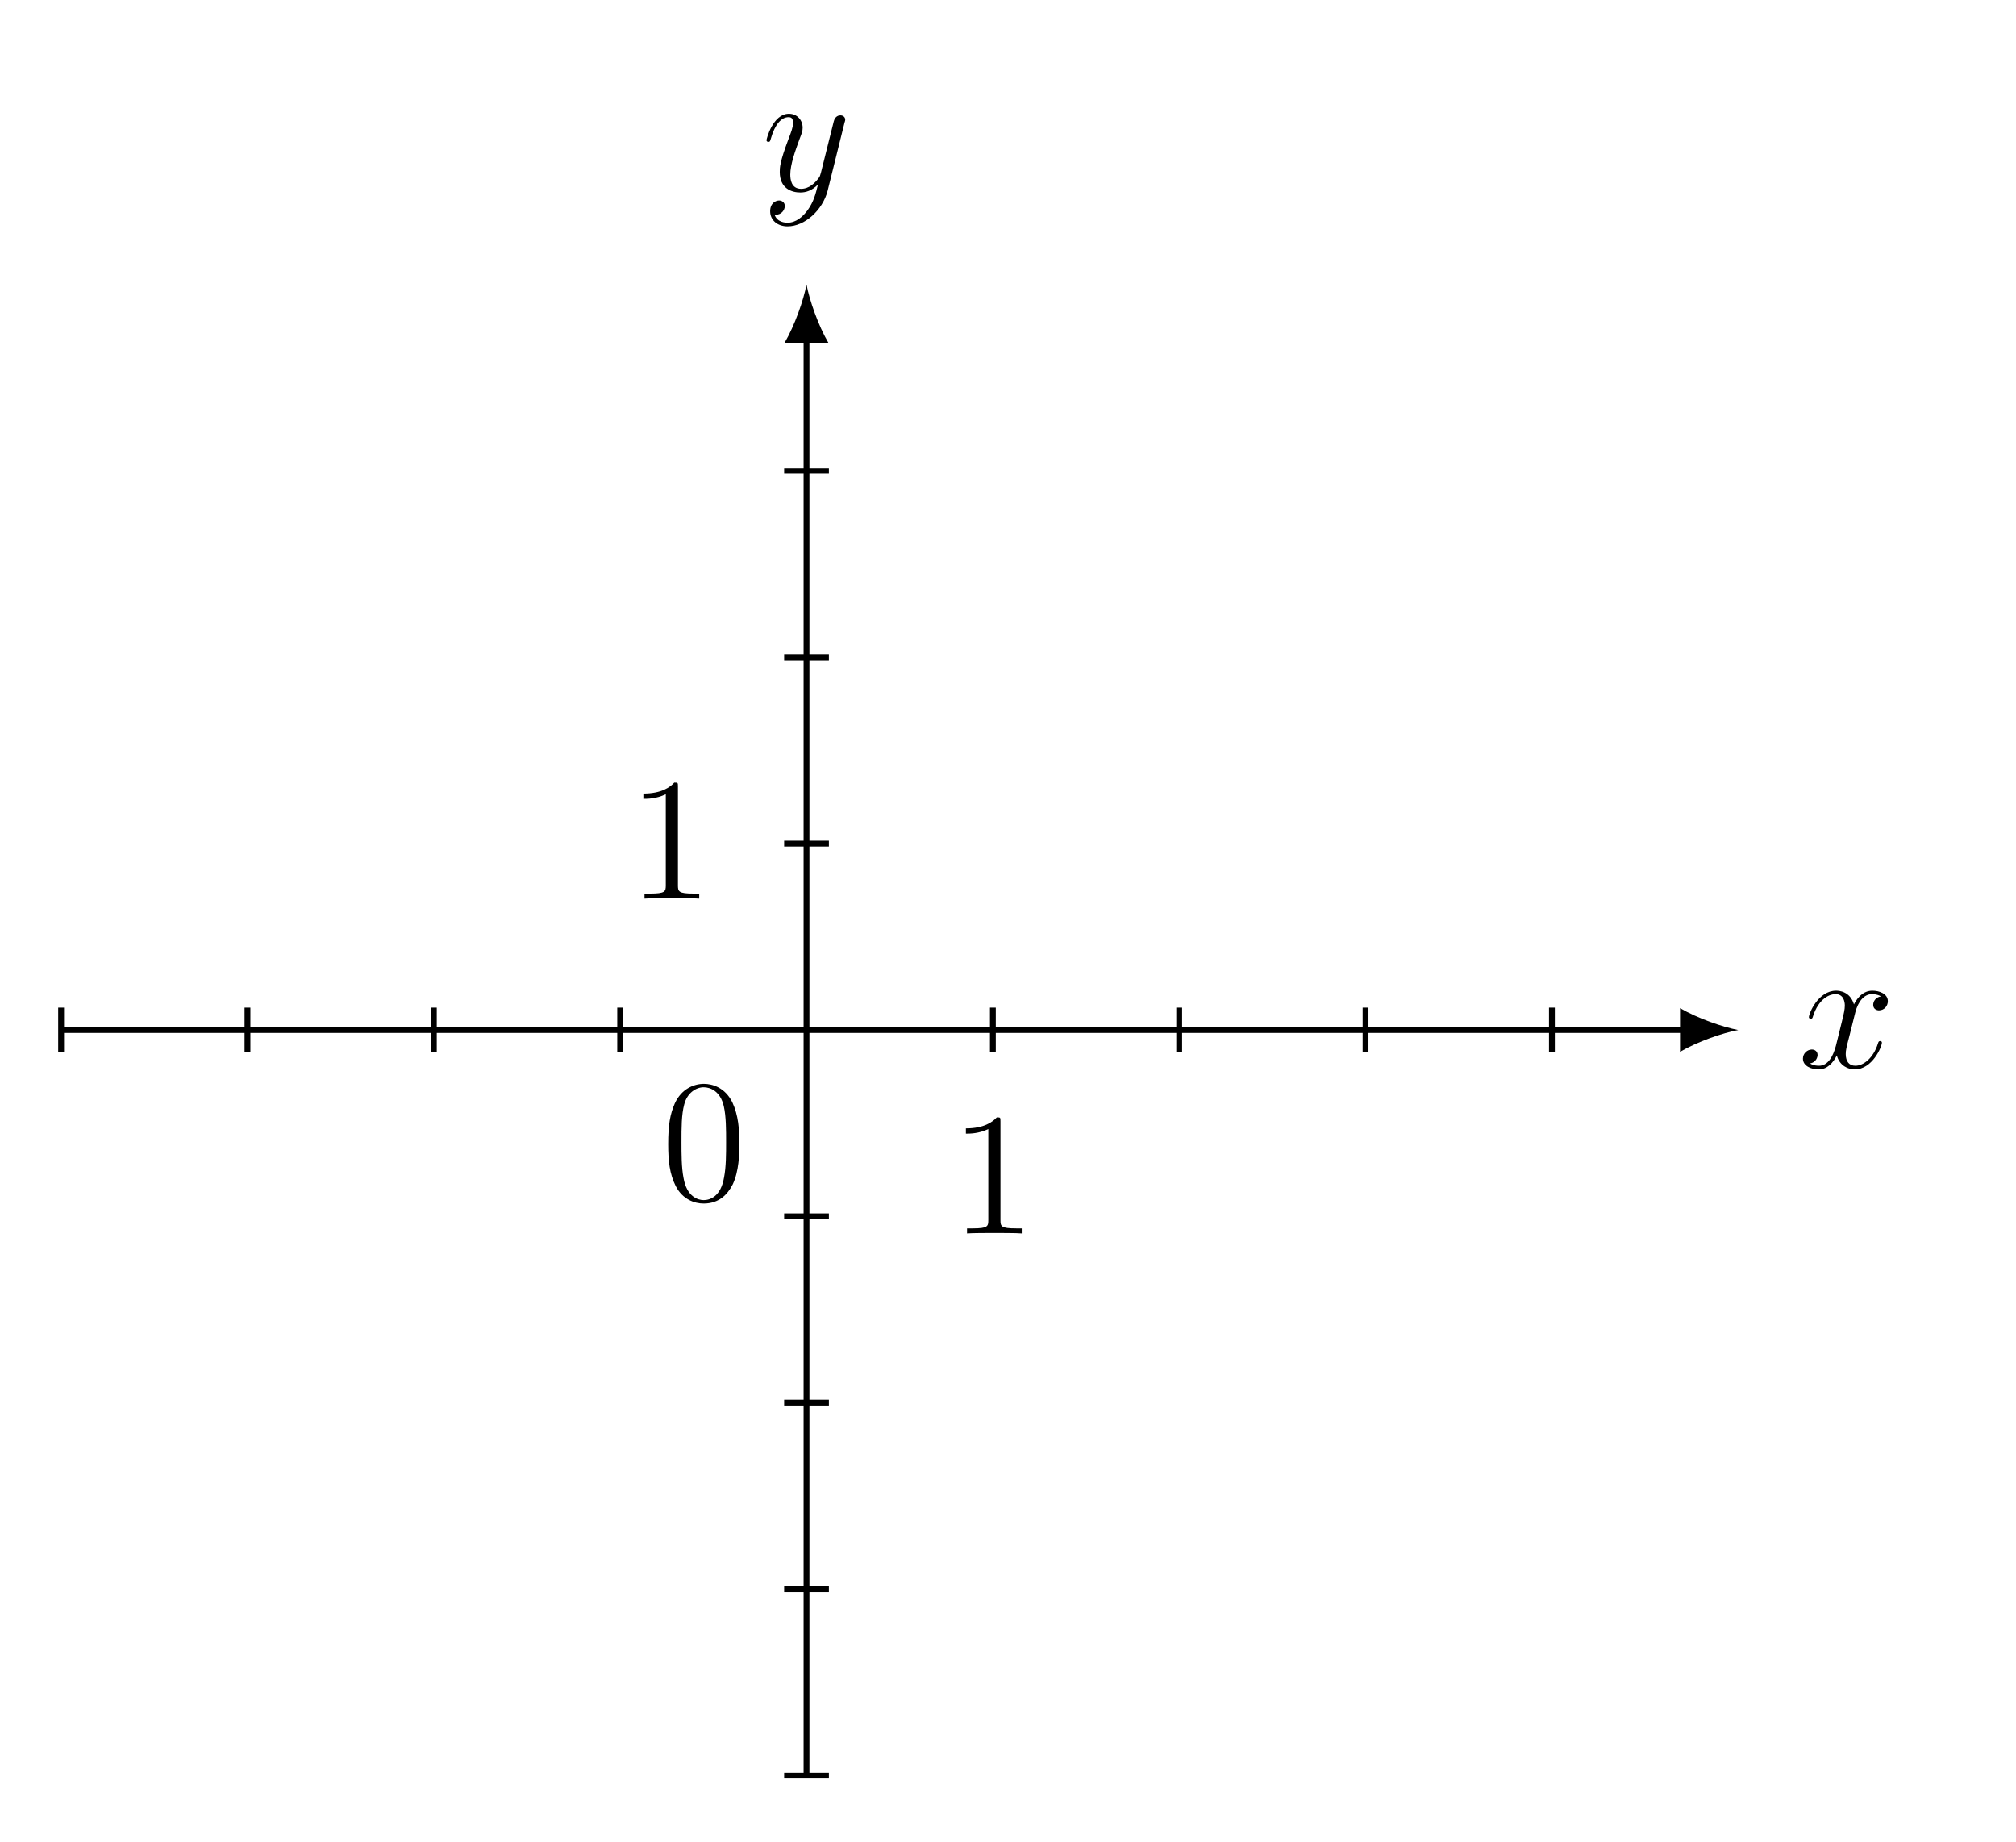
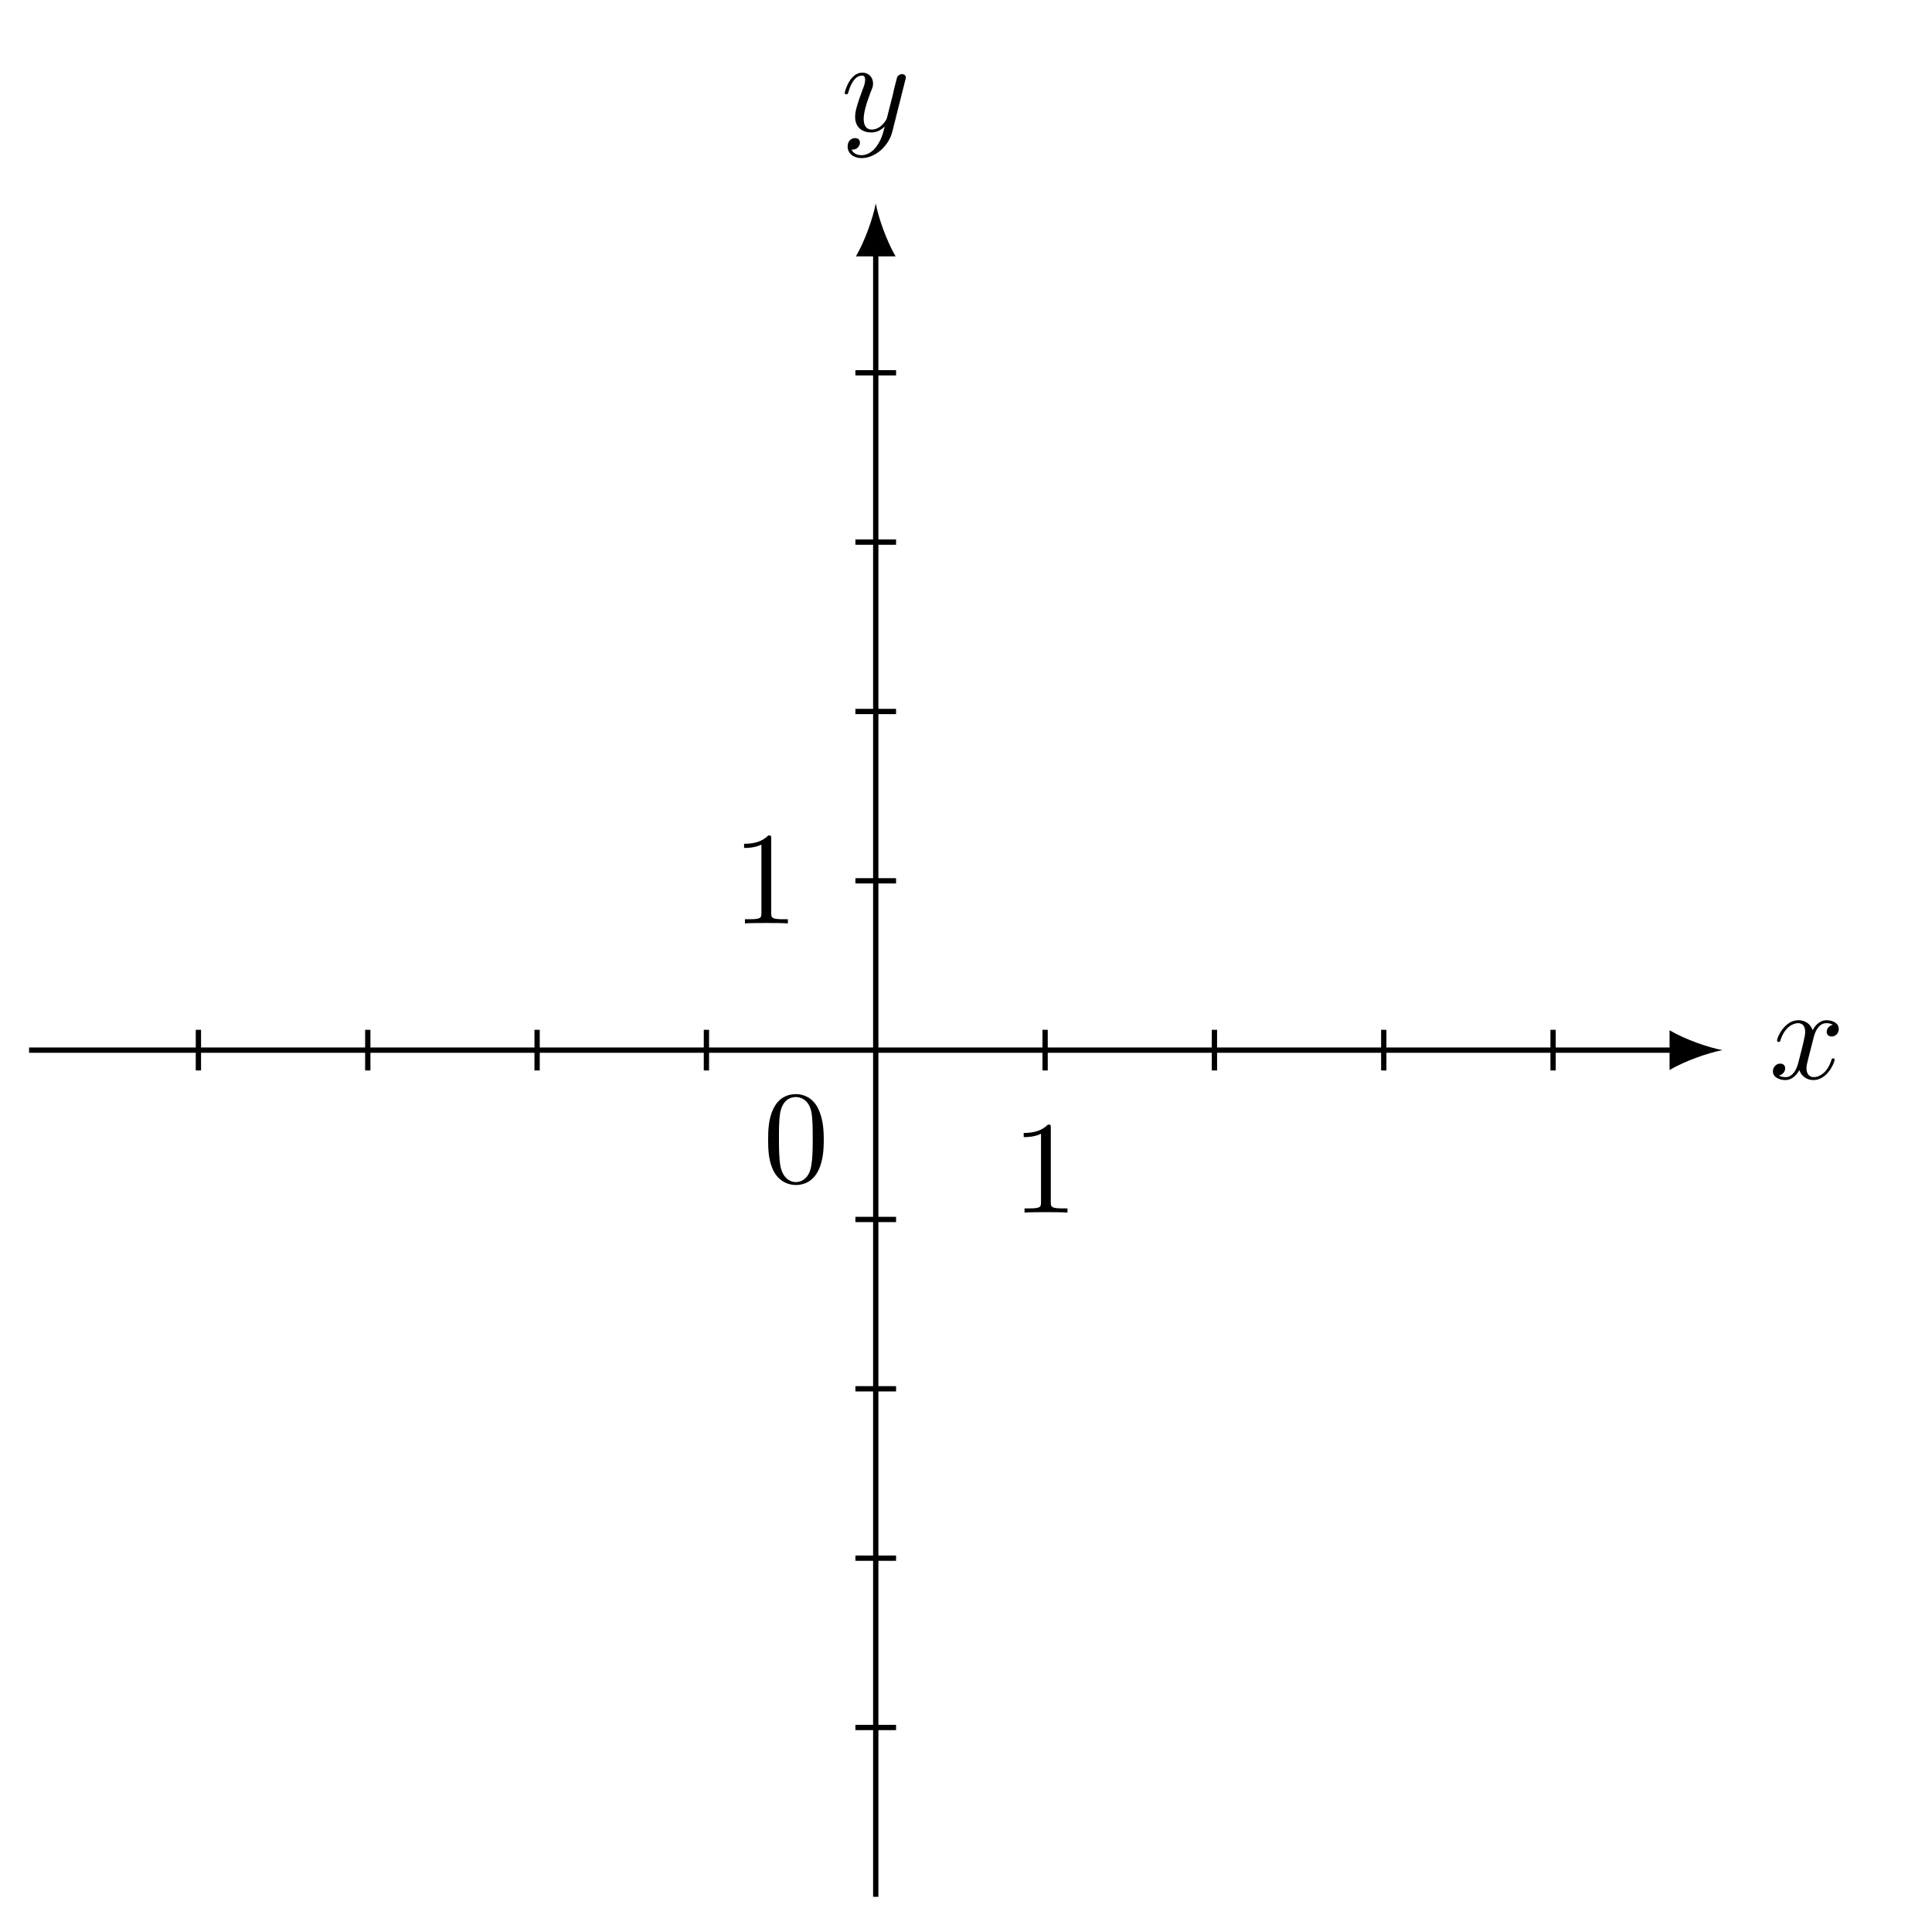
- <svg xmlns="http://www.w3.org/2000/svg" xmlns:xlink="http://www.w3.org/1999/xlink" data-source-hash="2322a0b646ab" width="137.626pt" height="125.69pt" viewBox="0 0 137.626 125.69" version="1.2">
+ <svg xmlns="http://www.w3.org/2000/svg" xmlns:xlink="http://www.w3.org/1999/xlink" data-source-hash="17e5b48a5ad0" width="144.277pt" height="144.809pt" viewBox="0 0 144.277 144.809" version="1.2">
  <defs>
    <g>
      <symbol overflow="visible" id="glyph0-0">
        <path style="stroke:none;" d="" />
      </symbol>
      <symbol overflow="visible" id="glyph0-1">
-         <path style="stroke:none;" d="M 5.719 -1.703 C 5.719 -1.766 5.672 -1.812 5.609 -1.812 C 5.5 -1.812 5.484 -1.75 5.453 -1.656 C 5.125 -0.609 4.438 -0.125 3.906 -0.125 C 3.484 -0.125 3.25 -0.422 3.25 -0.922 C 3.25 -1.188 3.297 -1.375 3.5 -2.156 L 3.906 -3.781 C 4.094 -4.5 4.5 -5.016 5.047 -5.016 C 5.047 -5.016 5.406 -5.016 5.656 -4.859 C 5.266 -4.797 5.125 -4.5 5.125 -4.281 C 5.125 -4 5.359 -3.906 5.516 -3.906 C 5.875 -3.906 6.125 -4.203 6.125 -4.531 C 6.125 -5.031 5.562 -5.25 5.062 -5.25 C 4.328 -5.25 3.922 -4.547 3.812 -4.312 C 3.547 -5.203 2.797 -5.25 2.594 -5.25 C 1.375 -5.25 0.734 -3.703 0.734 -3.438 C 0.734 -3.391 0.781 -3.328 0.859 -3.328 C 0.953 -3.328 0.984 -3.391 1 -3.453 C 1.406 -4.766 2.203 -5.016 2.547 -5.016 C 3.094 -5.016 3.188 -4.516 3.188 -4.234 C 3.188 -3.969 3.125 -3.703 2.984 -3.125 L 2.578 -1.484 C 2.391 -0.781 2.047 -0.125 1.422 -0.125 C 1.359 -0.125 1.062 -0.125 0.812 -0.281 C 1.234 -0.359 1.328 -0.719 1.328 -0.859 C 1.328 -1.094 1.156 -1.234 0.938 -1.234 C 0.641 -1.234 0.328 -0.984 0.328 -0.609 C 0.328 -0.109 0.891 0.125 1.406 0.125 C 1.984 0.125 2.391 -0.328 2.641 -0.828 C 2.828 -0.125 3.422 0.125 3.859 0.125 C 5.078 0.125 5.719 -1.438 5.719 -1.703 Z M 5.719 -1.703 " />
+         <path style="stroke:none;" d="M 3.312 -2.984 C 3.375 -3.25 3.594 -4.156 4.297 -4.156 C 4.344 -4.156 4.578 -4.156 4.781 -4.031 C 4.5 -3.984 4.312 -3.734 4.312 -3.5 C 4.312 -3.344 4.422 -3.156 4.688 -3.156 C 4.906 -3.156 5.219 -3.328 5.219 -3.719 C 5.219 -4.234 4.641 -4.375 4.297 -4.375 C 3.719 -4.375 3.375 -3.859 3.266 -3.625 C 3.016 -4.281 2.484 -4.375 2.188 -4.375 C 1.156 -4.375 0.594 -3.094 0.594 -2.859 C 0.594 -2.75 0.688 -2.75 0.719 -2.75 C 0.797 -2.75 0.828 -2.781 0.844 -2.859 C 1.172 -3.906 1.828 -4.156 2.172 -4.156 C 2.359 -4.156 2.703 -4.078 2.703 -3.5 C 2.703 -3.188 2.531 -2.531 2.172 -1.141 C 2.016 -0.531 1.672 -0.109 1.234 -0.109 C 1.172 -0.109 0.938 -0.109 0.734 -0.234 C 0.984 -0.281 1.203 -0.5 1.203 -0.766 C 1.203 -1.047 0.984 -1.125 0.828 -1.125 C 0.531 -1.125 0.281 -0.859 0.281 -0.547 C 0.281 -0.094 0.781 0.109 1.219 0.109 C 1.875 0.109 2.234 -0.578 2.266 -0.641 C 2.375 -0.281 2.734 0.109 3.328 0.109 C 4.344 0.109 4.906 -1.172 4.906 -1.422 C 4.906 -1.516 4.828 -1.516 4.797 -1.516 C 4.703 -1.516 4.688 -1.469 4.672 -1.406 C 4.344 -0.344 3.672 -0.109 3.344 -0.109 C 2.969 -0.109 2.797 -0.422 2.797 -0.766 C 2.797 -0.984 2.859 -1.203 2.969 -1.641 Z M 3.312 -2.984 " />
      </symbol>
      <symbol overflow="visible" id="glyph0-2">
-         <path style="stroke:none;" d="M 5.656 -4.641 C 5.672 -4.703 5.703 -4.766 5.703 -4.844 C 5.703 -5.016 5.562 -5.141 5.375 -5.141 C 5.266 -5.141 5.016 -5.094 4.922 -4.734 L 4.047 -1.234 C 3.984 -1.016 3.984 -0.984 3.891 -0.859 C 3.641 -0.531 3.25 -0.125 2.688 -0.125 C 2.016 -0.125 1.953 -0.781 1.953 -1.094 C 1.953 -1.781 2.281 -2.688 2.594 -3.547 C 2.734 -3.906 2.797 -4.062 2.797 -4.297 C 2.797 -4.797 2.438 -5.25 1.859 -5.25 C 0.766 -5.25 0.328 -3.531 0.328 -3.438 C 0.328 -3.391 0.375 -3.328 0.453 -3.328 C 0.562 -3.328 0.578 -3.375 0.625 -3.547 C 0.906 -4.547 1.359 -5.016 1.828 -5.016 C 1.938 -5.016 2.141 -5.016 2.141 -4.625 C 2.141 -4.312 2 -3.969 1.828 -3.516 C 1.234 -1.953 1.234 -1.562 1.234 -1.281 C 1.234 -0.141 2.047 0.125 2.641 0.125 C 3 0.125 3.422 0.016 3.844 -0.422 C 3.672 0.281 3.547 0.75 3.141 1.328 C 2.812 1.781 2.344 2.188 1.766 2.188 C 1.625 2.188 1.047 2.172 0.875 1.625 C 0.906 1.641 0.984 1.641 0.984 1.641 C 1.344 1.641 1.578 1.328 1.578 1.047 C 1.578 0.781 1.359 0.672 1.188 0.672 C 0.984 0.672 0.578 0.828 0.578 1.406 C 0.578 2.016 1.078 2.438 1.766 2.438 C 2.953 2.438 4.156 1.328 4.5 0.016 Z M 5.656 -4.641 " />
+         <path style="stroke:none;" d="M 4.812 -3.781 C 4.859 -3.906 4.859 -3.938 4.859 -4 C 4.859 -4.188 4.719 -4.266 4.562 -4.266 C 4.469 -4.266 4.312 -4.203 4.219 -4.062 C 4.203 -4.016 4.125 -3.703 4.078 -3.531 C 4.016 -3.266 3.938 -3 3.891 -2.734 L 3.438 -0.953 C 3.391 -0.797 2.969 -0.109 2.312 -0.109 C 1.812 -0.109 1.703 -0.547 1.703 -0.906 C 1.703 -1.359 1.875 -1.984 2.203 -2.859 C 2.375 -3.266 2.406 -3.375 2.406 -3.562 C 2.406 -4.016 2.094 -4.375 1.594 -4.375 C 0.656 -4.375 0.281 -2.938 0.281 -2.859 C 0.281 -2.75 0.391 -2.75 0.406 -2.75 C 0.5 -2.75 0.516 -2.781 0.562 -2.938 C 0.828 -3.859 1.234 -4.156 1.562 -4.156 C 1.641 -4.156 1.812 -4.156 1.812 -3.844 C 1.812 -3.594 1.719 -3.344 1.641 -3.156 C 1.25 -2.094 1.062 -1.531 1.062 -1.062 C 1.062 -0.188 1.688 0.109 2.281 0.109 C 2.672 0.109 3 -0.062 3.281 -0.344 C 3.156 0.172 3.031 0.656 2.641 1.188 C 2.375 1.531 2 1.812 1.547 1.812 C 1.406 1.812 0.953 1.781 0.797 1.391 C 0.953 1.391 1.078 1.391 1.219 1.281 C 1.312 1.188 1.422 1.062 1.422 0.875 C 1.422 0.562 1.156 0.531 1.047 0.531 C 0.828 0.531 0.5 0.688 0.5 1.172 C 0.5 1.672 0.938 2.031 1.547 2.031 C 2.562 2.031 3.594 1.125 3.859 0.016 Z M 4.812 -3.781 " />
      </symbol>
      <symbol overflow="visible" id="glyph1-0">
        <path style="stroke:none;" d="" />
      </symbol>
      <symbol overflow="visible" id="glyph1-1">
-         <path style="stroke:none;" d="M 5.344 -3.812 C 5.344 -4.797 5.281 -5.766 4.859 -6.672 C 4.359 -7.672 3.5 -7.922 2.922 -7.922 C 2.234 -7.922 1.391 -7.578 0.938 -6.594 C 0.609 -5.844 0.484 -5.109 0.484 -3.812 C 0.484 -2.656 0.578 -1.781 1 -0.938 C 1.469 -0.031 2.281 0.25 2.906 0.25 C 3.953 0.25 4.547 -0.375 4.891 -1.062 C 5.312 -1.953 5.344 -3.125 5.344 -3.812 Z M 4.438 -3.953 C 4.438 -3.156 4.438 -2.25 4.297 -1.531 C 4.078 -0.219 3.328 0.016 2.906 0.016 C 2.531 0.016 1.75 -0.203 1.531 -1.5 C 1.391 -2.219 1.391 -3.125 1.391 -3.953 C 1.391 -4.938 1.391 -5.812 1.578 -6.516 C 1.781 -7.312 2.391 -7.688 2.906 -7.688 C 3.359 -7.688 4.047 -7.422 4.281 -6.391 C 4.438 -5.703 4.438 -4.766 4.438 -3.953 Z M 4.438 -3.953 " />
+         <path style="stroke:none;" d="M 4.562 -3.172 C 4.562 -3.969 4.5 -4.75 4.156 -5.484 C 3.703 -6.438 2.891 -6.594 2.484 -6.594 C 1.875 -6.594 1.156 -6.344 0.75 -5.422 C 0.438 -4.734 0.391 -3.969 0.391 -3.172 C 0.391 -2.422 0.422 -1.531 0.828 -0.781 C 1.266 0.016 1.984 0.219 2.469 0.219 C 3 0.219 3.75 0.016 4.188 -0.938 C 4.5 -1.609 4.562 -2.391 4.562 -3.172 Z M 2.469 0 C 2.078 0 1.5 -0.25 1.312 -1.203 C 1.203 -1.797 1.203 -2.703 1.203 -3.281 C 1.203 -3.922 1.203 -4.578 1.281 -5.109 C 1.469 -6.297 2.219 -6.375 2.469 -6.375 C 2.797 -6.375 3.453 -6.203 3.641 -5.219 C 3.734 -4.672 3.734 -3.906 3.734 -3.281 C 3.734 -2.547 3.734 -1.875 3.625 -1.234 C 3.484 -0.297 2.906 0 2.469 0 Z M 2.469 0 " />
      </symbol>
      <symbol overflow="visible" id="glyph1-2">
-         <path style="stroke:none;" d="M 4.891 0 L 4.891 -0.344 L 4.516 -0.344 C 3.469 -0.344 3.438 -0.484 3.438 -0.922 L 3.438 -7.641 C 3.438 -7.922 3.438 -7.922 3.188 -7.922 C 2.906 -7.609 2.312 -7.172 1.078 -7.172 L 1.078 -6.812 C 1.359 -6.812 1.953 -6.812 2.609 -7.125 L 2.609 -0.922 C 2.609 -0.484 2.578 -0.344 1.531 -0.344 L 1.156 -0.344 L 1.156 0 C 1.484 -0.031 2.641 -0.031 3.031 -0.031 C 3.422 -0.031 4.562 -0.031 4.891 0 Z M 4.891 0 " />
+         <path style="stroke:none;" d="M 2.906 -6.344 C 2.906 -6.578 2.906 -6.594 2.688 -6.594 C 2.078 -5.969 1.203 -5.969 0.875 -5.969 L 0.875 -5.656 C 1.078 -5.656 1.672 -5.656 2.172 -5.906 L 2.172 -0.781 C 2.172 -0.422 2.156 -0.312 1.266 -0.312 L 0.938 -0.312 L 0.938 0 C 1.281 -0.031 2.156 -0.031 2.547 -0.031 C 2.938 -0.031 3.797 -0.031 4.156 0 L 4.156 -0.312 L 3.828 -0.312 C 2.938 -0.312 2.906 -0.422 2.906 -0.781 Z M 2.906 -6.344 " />
      </symbol>
    </g>
  </defs>
  <g id="surface1">
-     <path style="fill:none;stroke-width:0.399;stroke-linecap:butt;stroke-linejoin:miter;stroke:rgb(0%,0%,0%);stroke-opacity:1;stroke-miterlimit:10;" d="M -51.025 -0.002 L 60.195 -0.002 " transform="matrix(0.99729,0,0,-0.99729,55.05838,70.30672)" />
-     <path style=" stroke:none;fill-rule:nonzero;fill:rgb(0%,0%,0%);fill-opacity:1;" d="M 118.664 70.309 C 117.605 70.109 115.883 69.512 114.691 68.816 L 114.691 71.797 C 115.883 71.102 117.605 70.504 118.664 70.309 " />
+     <path style="fill:none;stroke-width:0.399;stroke-linecap:butt;stroke-linejoin:miter;stroke:rgb(0%,0%,0%);stroke-opacity:1;stroke-miterlimit:10;" d="M -63.78 -0 L 60.193 -0 " transform="matrix(0.995014,0,0,-0.995014,65.64205,78.7109)" />
+     <path style=" stroke:none;fill-rule:nonzero;fill:rgb(0%,0%,0%);fill-opacity:1;" d="M 129.105 78.711 C 128.047 78.512 126.328 77.918 125.141 77.223 L 125.141 80.199 C 126.328 79.504 128.047 78.91 129.105 78.711 " />
    <g style="fill:rgb(0%,0%,0%);fill-opacity:1;">
-       <use xlink:href="#glyph0-1" x="122.753" y="72.874" />
+       <use xlink:href="#glyph0-1" x="132.605" y="80.845" />
    </g>
-     <path style="fill:none;stroke-width:0.399;stroke-linecap:butt;stroke-linejoin:miter;stroke:rgb(0%,0%,0%);stroke-opacity:1;stroke-miterlimit:10;" d="M 0 -51.023 L 0 47.439 " transform="matrix(0.99729,0,0,-0.99729,55.05838,70.30672)" />
-     <path style=" stroke:none;fill-rule:nonzero;fill:rgb(0%,0%,0%);fill-opacity:1;" d="M 55.059 19.422 C 54.859 20.48 54.262 22.203 53.566 23.395 L 56.547 23.395 C 55.852 22.203 55.258 20.48 55.059 19.422 " />
+     <path style="fill:none;stroke-width:0.399;stroke-linecap:butt;stroke-linejoin:miter;stroke:rgb(0%,0%,0%);stroke-opacity:1;stroke-miterlimit:10;" d="M -0.001 -63.779 L -0.001 60.195 " transform="matrix(0.995014,0,0,-0.995014,65.64205,78.7109)" />
+     <path style=" stroke:none;fill-rule:nonzero;fill:rgb(0%,0%,0%);fill-opacity:1;" d="M 65.641 15.25 C 65.445 16.305 64.848 18.023 64.156 19.215 L 67.129 19.215 C 66.434 18.023 65.84 16.305 65.641 15.25 " />
    <g style="fill:rgb(0%,0%,0%);fill-opacity:1;">
-       <use xlink:href="#glyph0-2" x="51.998" y="13.014" />
+       <use xlink:href="#glyph0-2" x="63.034" y="9.82" />
    </g>
-     <path style="fill:none;stroke-width:0.399;stroke-linecap:butt;stroke-linejoin:miter;stroke:rgb(0%,0%,0%);stroke-opacity:1;stroke-miterlimit:10;" d="M -51.025 -1.529 L -51.025 1.53 " transform="matrix(0.99729,0,0,-0.99729,55.05838,70.30672)" />
-     <path style="fill:none;stroke-width:0.399;stroke-linecap:butt;stroke-linejoin:miter;stroke:rgb(0%,0%,0%);stroke-opacity:1;stroke-miterlimit:10;" d="M -38.268 -1.529 L -38.268 1.53 " transform="matrix(0.99729,0,0,-0.99729,55.05838,70.30672)" />
-     <path style="fill:none;stroke-width:0.399;stroke-linecap:butt;stroke-linejoin:miter;stroke:rgb(0%,0%,0%);stroke-opacity:1;stroke-miterlimit:10;" d="M -25.51 -1.529 L -25.51 1.53 " transform="matrix(0.99729,0,0,-0.99729,55.05838,70.30672)" />
-     <path style="fill:none;stroke-width:0.399;stroke-linecap:butt;stroke-linejoin:miter;stroke:rgb(0%,0%,0%);stroke-opacity:1;stroke-miterlimit:10;" d="M -12.757 -1.529 L -12.757 1.53 " transform="matrix(0.99729,0,0,-0.99729,55.05838,70.30672)" />
-     <path style="fill:none;stroke-width:0.399;stroke-linecap:butt;stroke-linejoin:miter;stroke:rgb(0%,0%,0%);stroke-opacity:1;stroke-miterlimit:10;" d="M 12.757 -1.529 L 12.757 1.53 " transform="matrix(0.99729,0,0,-0.99729,55.05838,70.30672)" />
-     <path style="fill:none;stroke-width:0.399;stroke-linecap:butt;stroke-linejoin:miter;stroke:rgb(0%,0%,0%);stroke-opacity:1;stroke-miterlimit:10;" d="M 25.511 -1.529 L 25.511 1.53 " transform="matrix(0.99729,0,0,-0.99729,55.05838,70.30672)" />
-     <path style="fill:none;stroke-width:0.399;stroke-linecap:butt;stroke-linejoin:miter;stroke:rgb(0%,0%,0%);stroke-opacity:1;stroke-miterlimit:10;" d="M 38.268 -1.529 L 38.268 1.53 " transform="matrix(0.99729,0,0,-0.99729,55.05838,70.30672)" />
-     <path style="fill:none;stroke-width:0.399;stroke-linecap:butt;stroke-linejoin:miter;stroke:rgb(0%,0%,0%);stroke-opacity:1;stroke-miterlimit:10;" d="M 51.025 -1.529 L 51.025 1.53 " transform="matrix(0.99729,0,0,-0.99729,55.05838,70.30672)" />
-     <path style="fill:none;stroke-width:0.399;stroke-linecap:butt;stroke-linejoin:miter;stroke:rgb(0%,0%,0%);stroke-opacity:1;stroke-miterlimit:10;" d="M -1.531 -51.023 L 1.532 -51.023 " transform="matrix(0.99729,0,0,-0.99729,55.05838,70.30672)" />
-     <path style="fill:none;stroke-width:0.399;stroke-linecap:butt;stroke-linejoin:miter;stroke:rgb(0%,0%,0%);stroke-opacity:1;stroke-miterlimit:10;" d="M -1.531 -38.27 L 1.532 -38.27 " transform="matrix(0.99729,0,0,-0.99729,55.05838,70.30672)" />
-     <path style="fill:none;stroke-width:0.399;stroke-linecap:butt;stroke-linejoin:miter;stroke:rgb(0%,0%,0%);stroke-opacity:1;stroke-miterlimit:10;" d="M -1.531 -25.512 L 1.532 -25.512 " transform="matrix(0.99729,0,0,-0.99729,55.05838,70.30672)" />
-     <path style="fill:none;stroke-width:0.399;stroke-linecap:butt;stroke-linejoin:miter;stroke:rgb(0%,0%,0%);stroke-opacity:1;stroke-miterlimit:10;" d="M -1.531 -12.755 L 1.532 -12.755 " transform="matrix(0.99729,0,0,-0.99729,55.05838,70.30672)" />
-     <path style="fill:none;stroke-width:0.399;stroke-linecap:butt;stroke-linejoin:miter;stroke:rgb(0%,0%,0%);stroke-opacity:1;stroke-miterlimit:10;" d="M -1.531 12.755 L 1.532 12.755 " transform="matrix(0.99729,0,0,-0.99729,55.05838,70.30672)" />
-     <path style="fill:none;stroke-width:0.399;stroke-linecap:butt;stroke-linejoin:miter;stroke:rgb(0%,0%,0%);stroke-opacity:1;stroke-miterlimit:10;" d="M -1.531 25.513 L 1.532 25.513 " transform="matrix(0.99729,0,0,-0.99729,55.05838,70.30672)" />
-     <path style="fill:none;stroke-width:0.399;stroke-linecap:butt;stroke-linejoin:miter;stroke:rgb(0%,0%,0%);stroke-opacity:1;stroke-miterlimit:10;" d="M -1.531 38.27 L 1.532 38.27 " transform="matrix(0.99729,0,0,-0.99729,55.05838,70.30672)" />
+     <path style="fill:none;stroke-width:0.399;stroke-linecap:butt;stroke-linejoin:miter;stroke:rgb(0%,0%,0%);stroke-opacity:1;stroke-miterlimit:10;" d="M -51.025 -1.531 L -51.025 1.531 " transform="matrix(0.995014,0,0,-0.995014,65.64205,78.7109)" />
+     <path style="fill:none;stroke-width:0.399;stroke-linecap:butt;stroke-linejoin:miter;stroke:rgb(0%,0%,0%);stroke-opacity:1;stroke-miterlimit:10;" d="M -38.266 -1.531 L -38.266 1.531 " transform="matrix(0.995014,0,0,-0.995014,65.64205,78.7109)" />
+     <path style="fill:none;stroke-width:0.399;stroke-linecap:butt;stroke-linejoin:miter;stroke:rgb(0%,0%,0%);stroke-opacity:1;stroke-miterlimit:10;" d="M -25.511 -1.531 L -25.511 1.531 " transform="matrix(0.995014,0,0,-0.995014,65.64205,78.7109)" />
+     <path style="fill:none;stroke-width:0.399;stroke-linecap:butt;stroke-linejoin:miter;stroke:rgb(0%,0%,0%);stroke-opacity:1;stroke-miterlimit:10;" d="M -12.756 -1.531 L -12.756 1.531 " transform="matrix(0.995014,0,0,-0.995014,65.64205,78.7109)" />
+     <path style="fill:none;stroke-width:0.399;stroke-linecap:butt;stroke-linejoin:miter;stroke:rgb(0%,0%,0%);stroke-opacity:1;stroke-miterlimit:10;" d="M 12.757 -1.531 L 12.757 1.531 " transform="matrix(0.995014,0,0,-0.995014,65.64205,78.7109)" />
+     <path style="fill:none;stroke-width:0.399;stroke-linecap:butt;stroke-linejoin:miter;stroke:rgb(0%,0%,0%);stroke-opacity:1;stroke-miterlimit:10;" d="M 25.512 -1.531 L 25.512 1.531 " transform="matrix(0.995014,0,0,-0.995014,65.64205,78.7109)" />
+     <path style="fill:none;stroke-width:0.399;stroke-linecap:butt;stroke-linejoin:miter;stroke:rgb(0%,0%,0%);stroke-opacity:1;stroke-miterlimit:10;" d="M 38.268 -1.531 L 38.268 1.531 " transform="matrix(0.995014,0,0,-0.995014,65.64205,78.7109)" />
+     <path style="fill:none;stroke-width:0.399;stroke-linecap:butt;stroke-linejoin:miter;stroke:rgb(0%,0%,0%);stroke-opacity:1;stroke-miterlimit:10;" d="M 51.023 -1.531 L 51.023 1.531 " transform="matrix(0.995014,0,0,-0.995014,65.64205,78.7109)" />
+     <path style="fill:none;stroke-width:0.399;stroke-linecap:butt;stroke-linejoin:miter;stroke:rgb(0%,0%,0%);stroke-opacity:1;stroke-miterlimit:10;" d="M -1.533 -51.024 L 1.53 -51.024 " transform="matrix(0.995014,0,0,-0.995014,65.64205,78.7109)" />
+     <path style="fill:none;stroke-width:0.399;stroke-linecap:butt;stroke-linejoin:miter;stroke:rgb(0%,0%,0%);stroke-opacity:1;stroke-miterlimit:10;" d="M -1.533 -38.269 L 1.53 -38.269 " transform="matrix(0.995014,0,0,-0.995014,65.64205,78.7109)" />
+     <path style="fill:none;stroke-width:0.399;stroke-linecap:butt;stroke-linejoin:miter;stroke:rgb(0%,0%,0%);stroke-opacity:1;stroke-miterlimit:10;" d="M -1.533 -25.51 L 1.53 -25.51 " transform="matrix(0.995014,0,0,-0.995014,65.64205,78.7109)" />
+     <path style="fill:none;stroke-width:0.399;stroke-linecap:butt;stroke-linejoin:miter;stroke:rgb(0%,0%,0%);stroke-opacity:1;stroke-miterlimit:10;" d="M -1.533 -12.755 L 1.53 -12.755 " transform="matrix(0.995014,0,0,-0.995014,65.64205,78.7109)" />
+     <path style="fill:none;stroke-width:0.399;stroke-linecap:butt;stroke-linejoin:miter;stroke:rgb(0%,0%,0%);stroke-opacity:1;stroke-miterlimit:10;" d="M -1.533 12.755 L 1.53 12.755 " transform="matrix(0.995014,0,0,-0.995014,65.64205,78.7109)" />
+     <path style="fill:none;stroke-width:0.399;stroke-linecap:butt;stroke-linejoin:miter;stroke:rgb(0%,0%,0%);stroke-opacity:1;stroke-miterlimit:10;" d="M -1.533 25.51 L 1.53 25.51 " transform="matrix(0.995014,0,0,-0.995014,65.64205,78.7109)" />
+     <path style="fill:none;stroke-width:0.399;stroke-linecap:butt;stroke-linejoin:miter;stroke:rgb(0%,0%,0%);stroke-opacity:1;stroke-miterlimit:10;" d="M -1.533 38.269 L 1.53 38.269 " transform="matrix(0.995014,0,0,-0.995014,65.64205,78.7109)" />
+     <path style="fill:none;stroke-width:0.399;stroke-linecap:butt;stroke-linejoin:miter;stroke:rgb(0%,0%,0%);stroke-opacity:1;stroke-miterlimit:10;" d="M -1.533 51.024 L 1.53 51.024 " transform="matrix(0.995014,0,0,-0.995014,65.64205,78.7109)" />
    <g style="fill:rgb(0%,0%,0%);fill-opacity:1;">
-       <use xlink:href="#glyph1-1" x="45.131" y="81.905" />
+       <use xlink:href="#glyph1-1" x="57.183" y="88.601" />
    </g>
    <g style="fill:rgb(0%,0%,0%);fill-opacity:1;">
-       <use xlink:href="#glyph1-2" x="64.861" y="84.195" />
+       <use xlink:href="#glyph1-2" x="75.856" y="90.886" />
    </g>
    <g style="fill:rgb(0%,0%,0%);fill-opacity:1;">
-       <use xlink:href="#glyph1-2" x="42.842" y="61.34" />
+       <use xlink:href="#glyph1-2" x="54.899" y="69.212" />
    </g>
  </g>
</svg>
